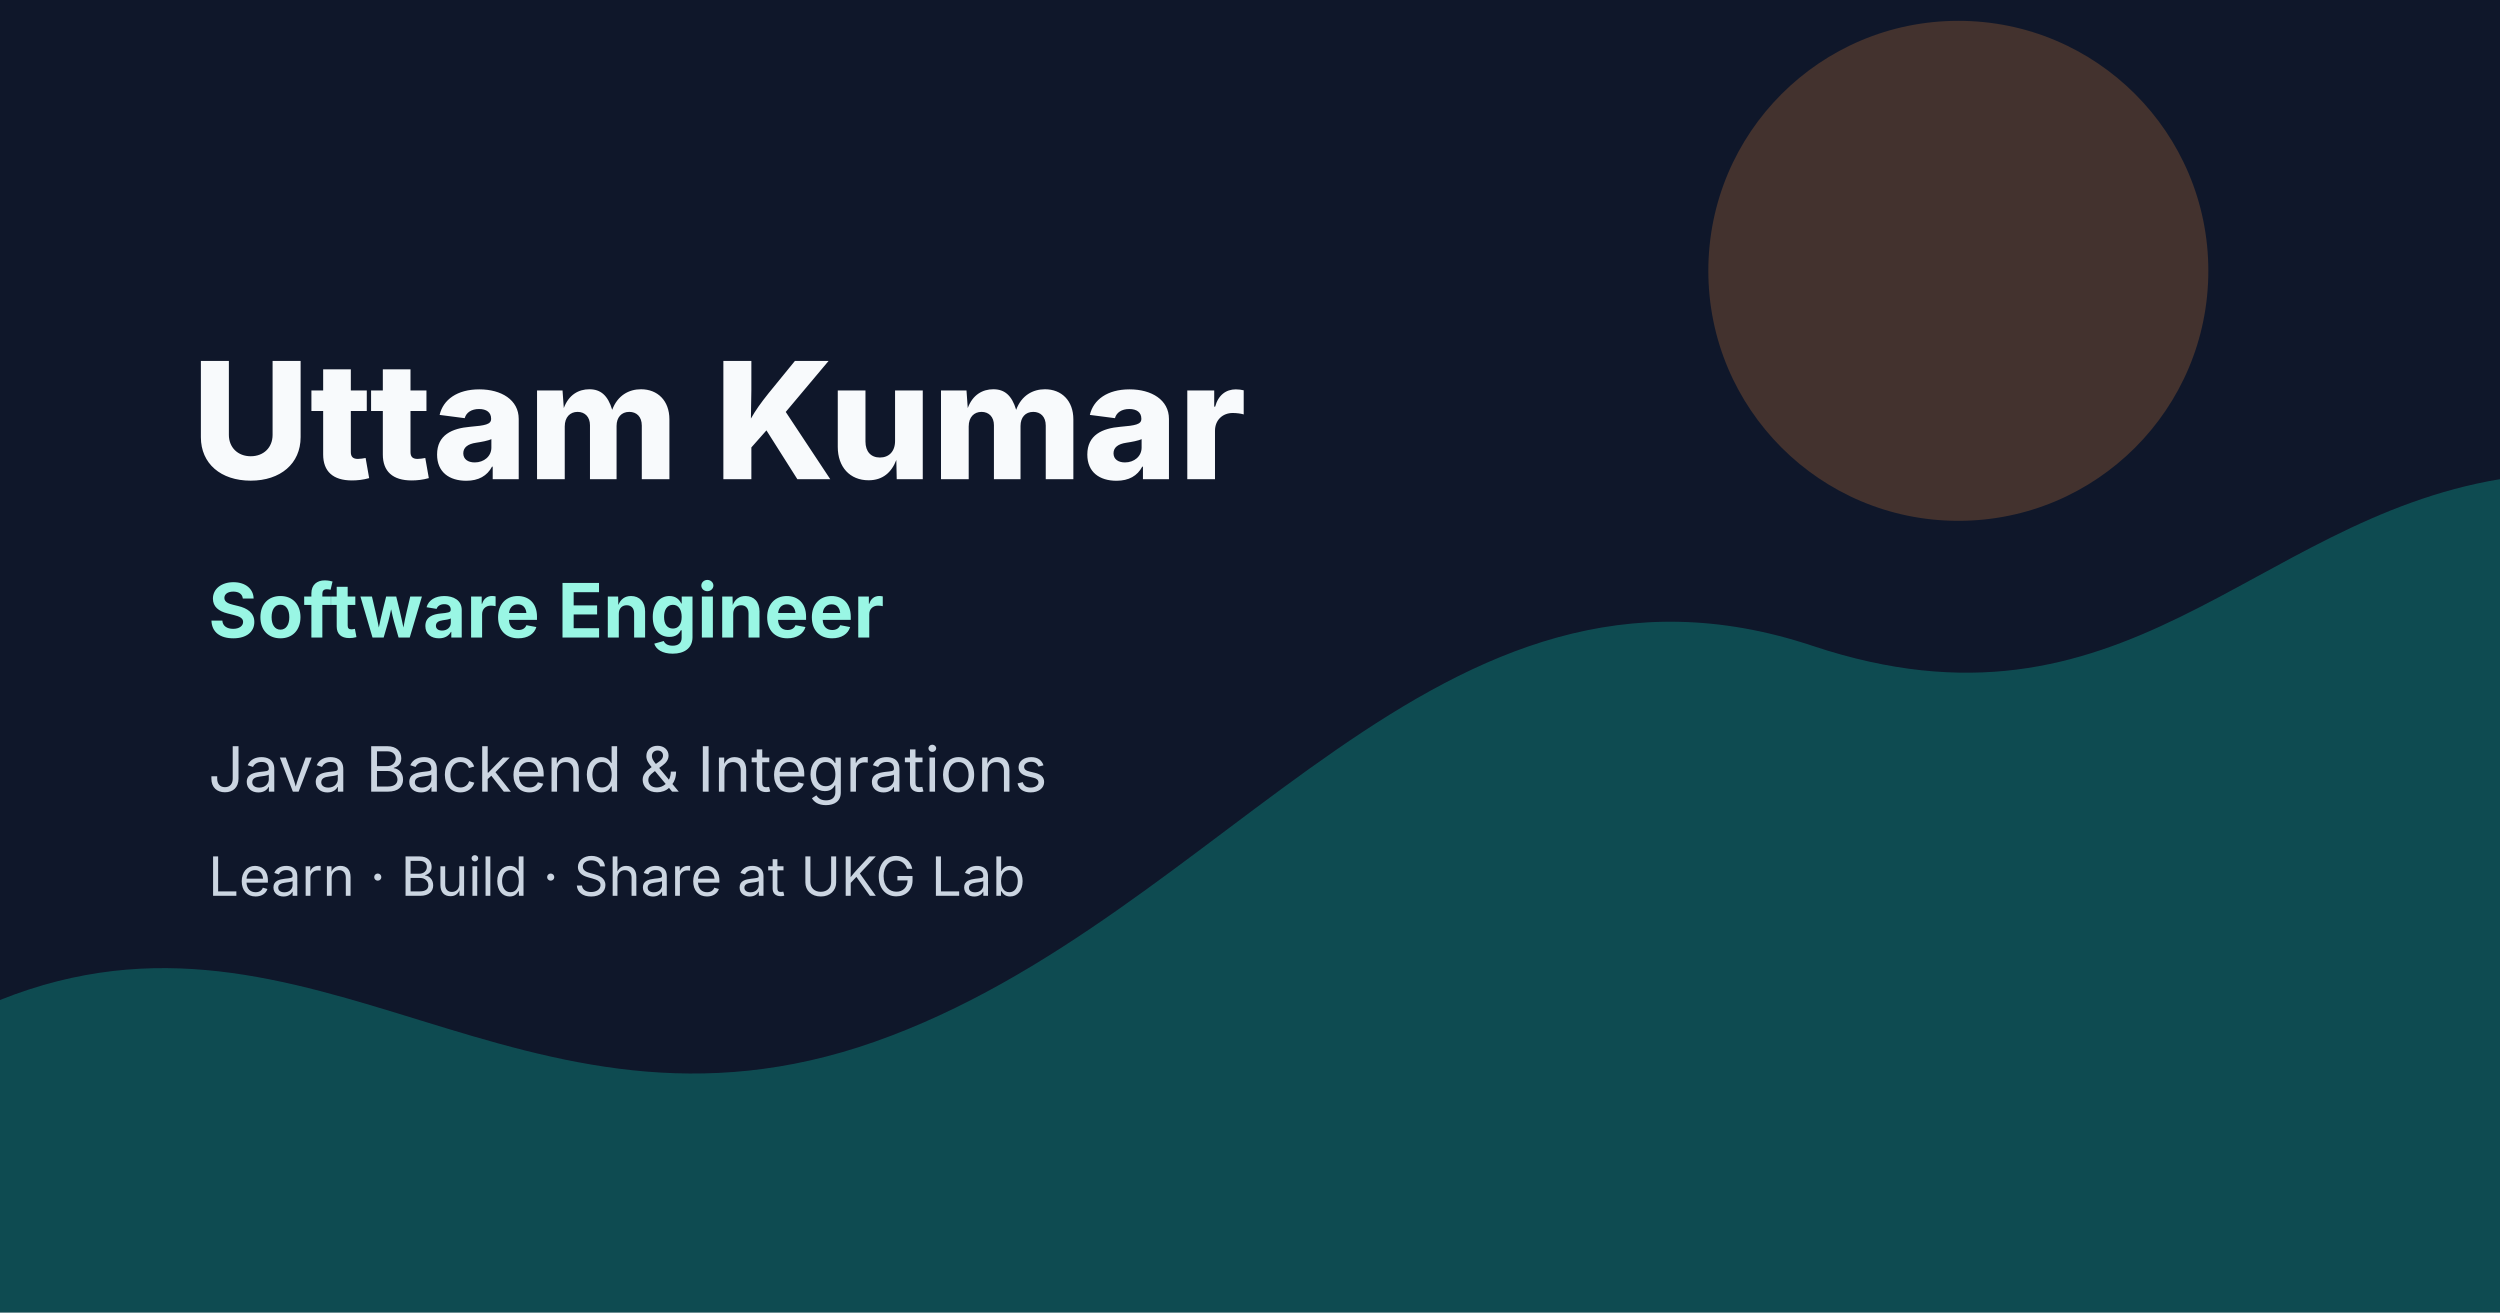
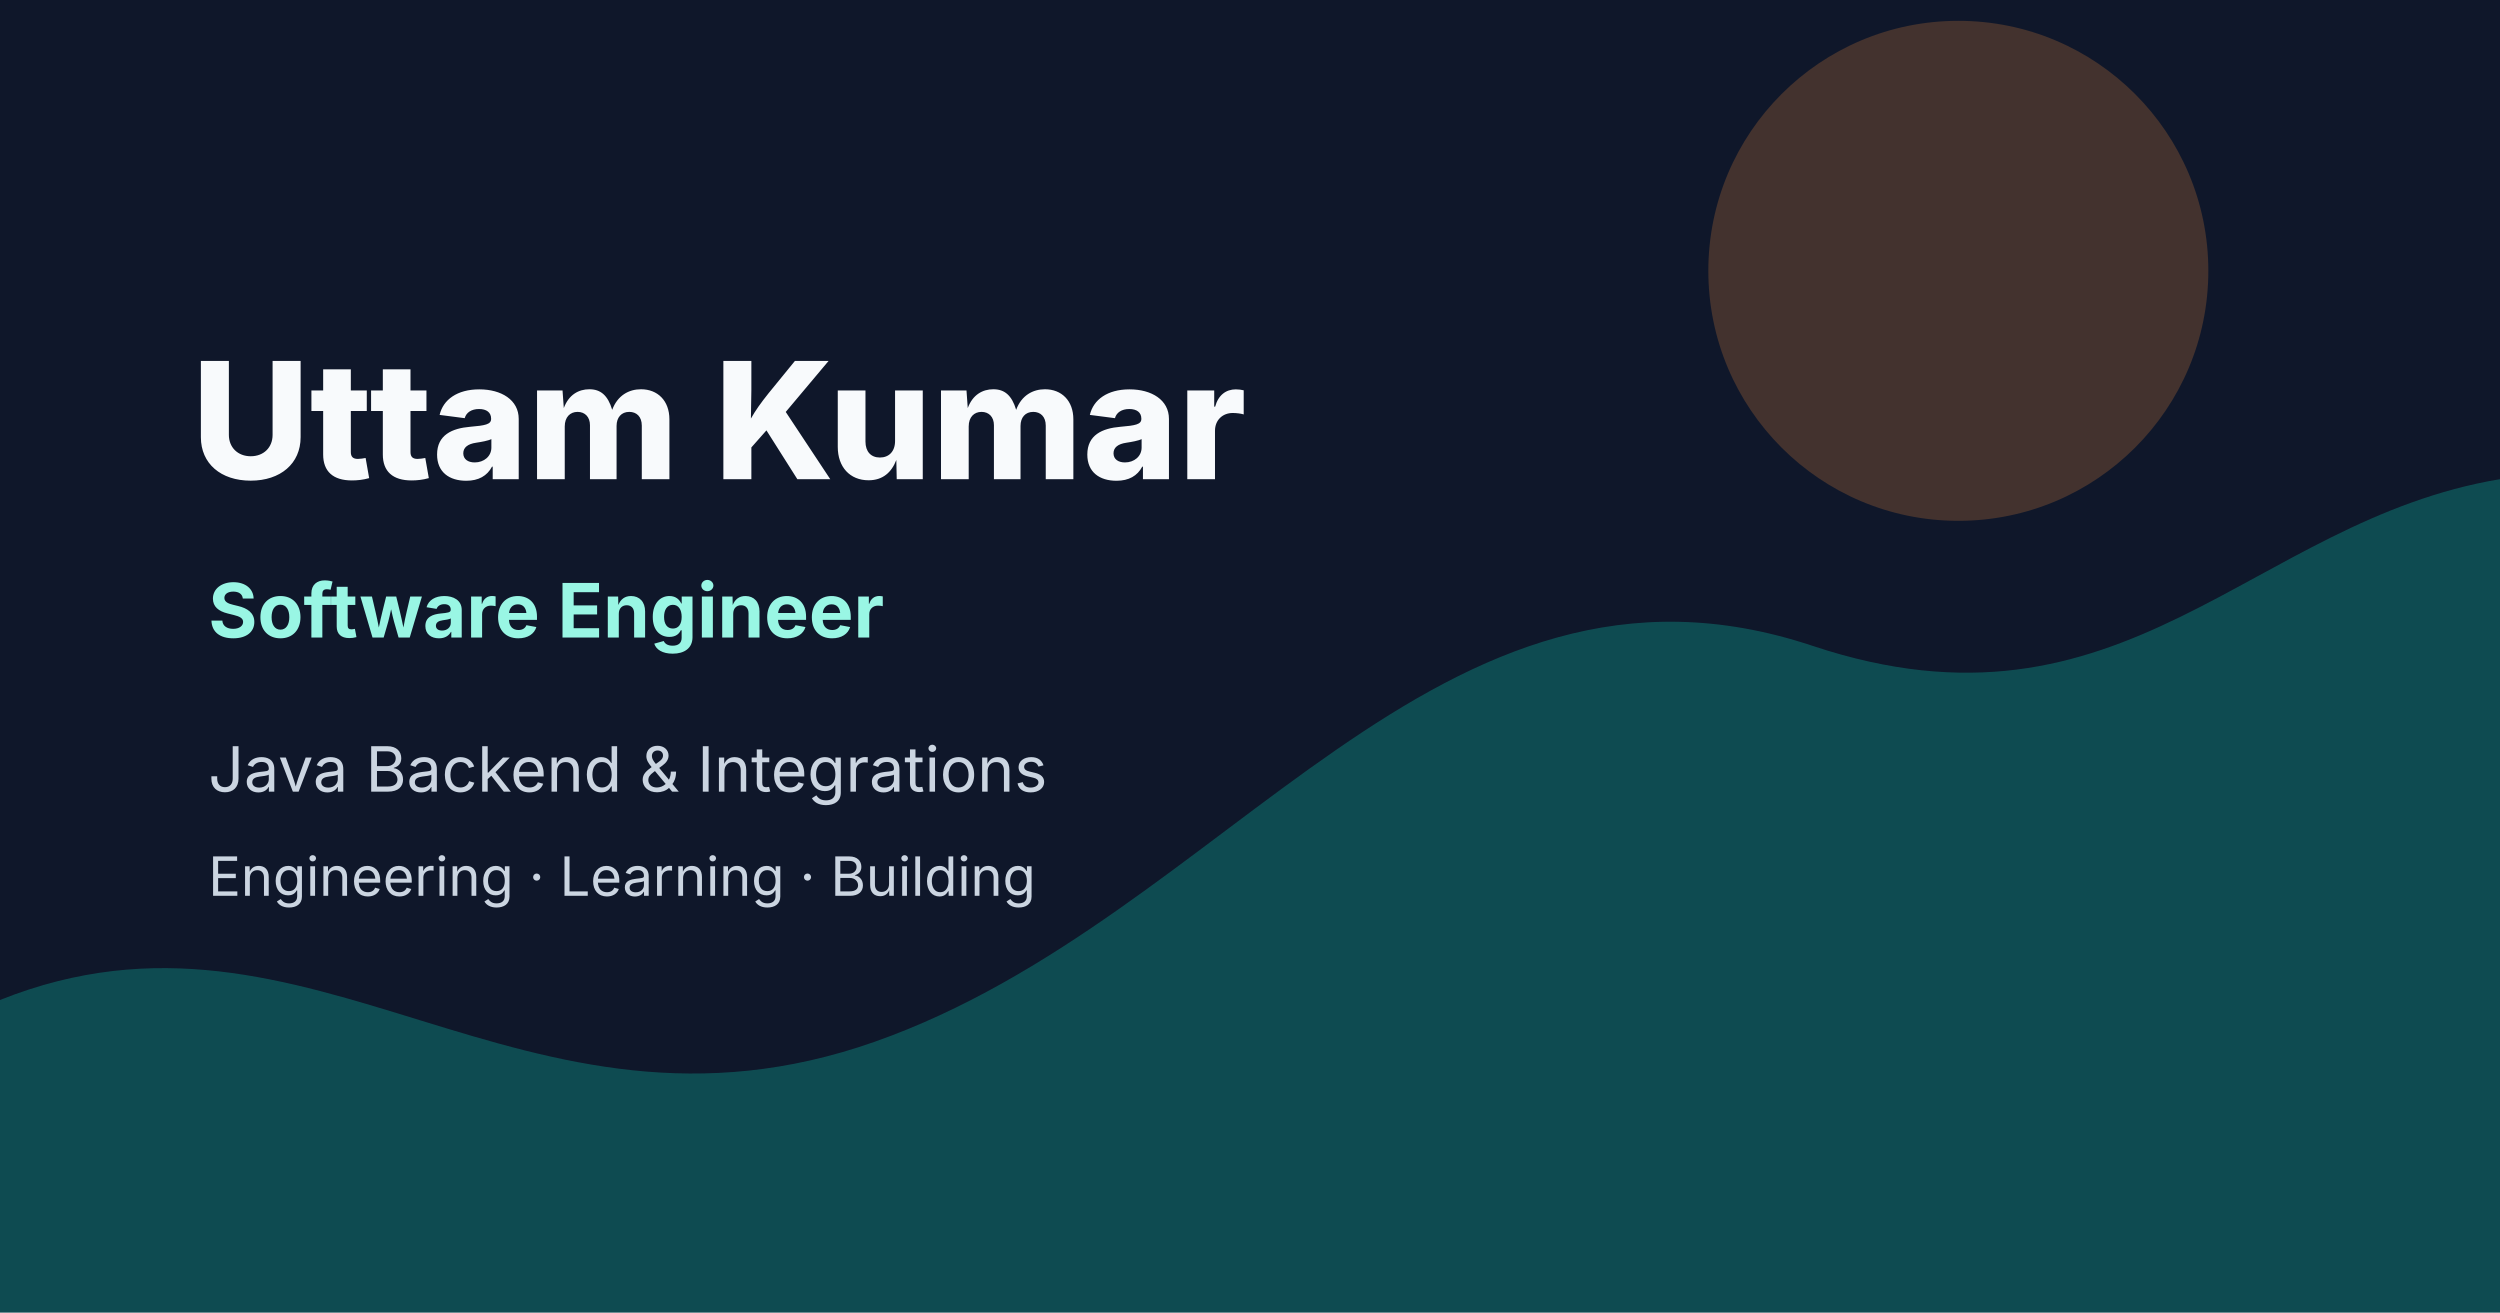
<svg xmlns="http://www.w3.org/2000/svg" width="1200" height="630" viewBox="0 0 1200 630" role="img" aria-labelledby="title desc">
  <rect width="1200" height="630" fill="#0f172a" />
  <path d="M0 480C150 420 250 560 420 500C590 440 690 250 870 310C1020 360 1080 250 1200 230V630H0Z" fill="#0d9488" opacity=".42" />
  <circle cx="940" cy="130" r="120" fill="#fb923c" opacity=".22" />
  <text x="92" y="230" fill="#f8fafc" font-family="Inter, Arial, sans-serif" font-size="78" font-weight="800">Uttam Kumar</text>
  <text x="100" y="306" fill="#99f6e4" font-family="Inter, Arial, sans-serif" font-size="36" font-weight="700">Software Engineer</text>
  <text x="100" y="380" fill="#cbd5e1" font-family="Inter, Arial, sans-serif" font-size="30">Java Backend &amp; Integrations</text>
-   <text x="100" y="430" fill="#cbd5e1" font-family="Inter, Arial, sans-serif" font-size="26">Learn · Build · Share at UKG Lab</text>
+   <text x="100" y="430" fill="#cbd5e1" font-family="Inter, Arial, sans-serif" font-size="26">Engineering · Learning · Building</text>
</svg>
